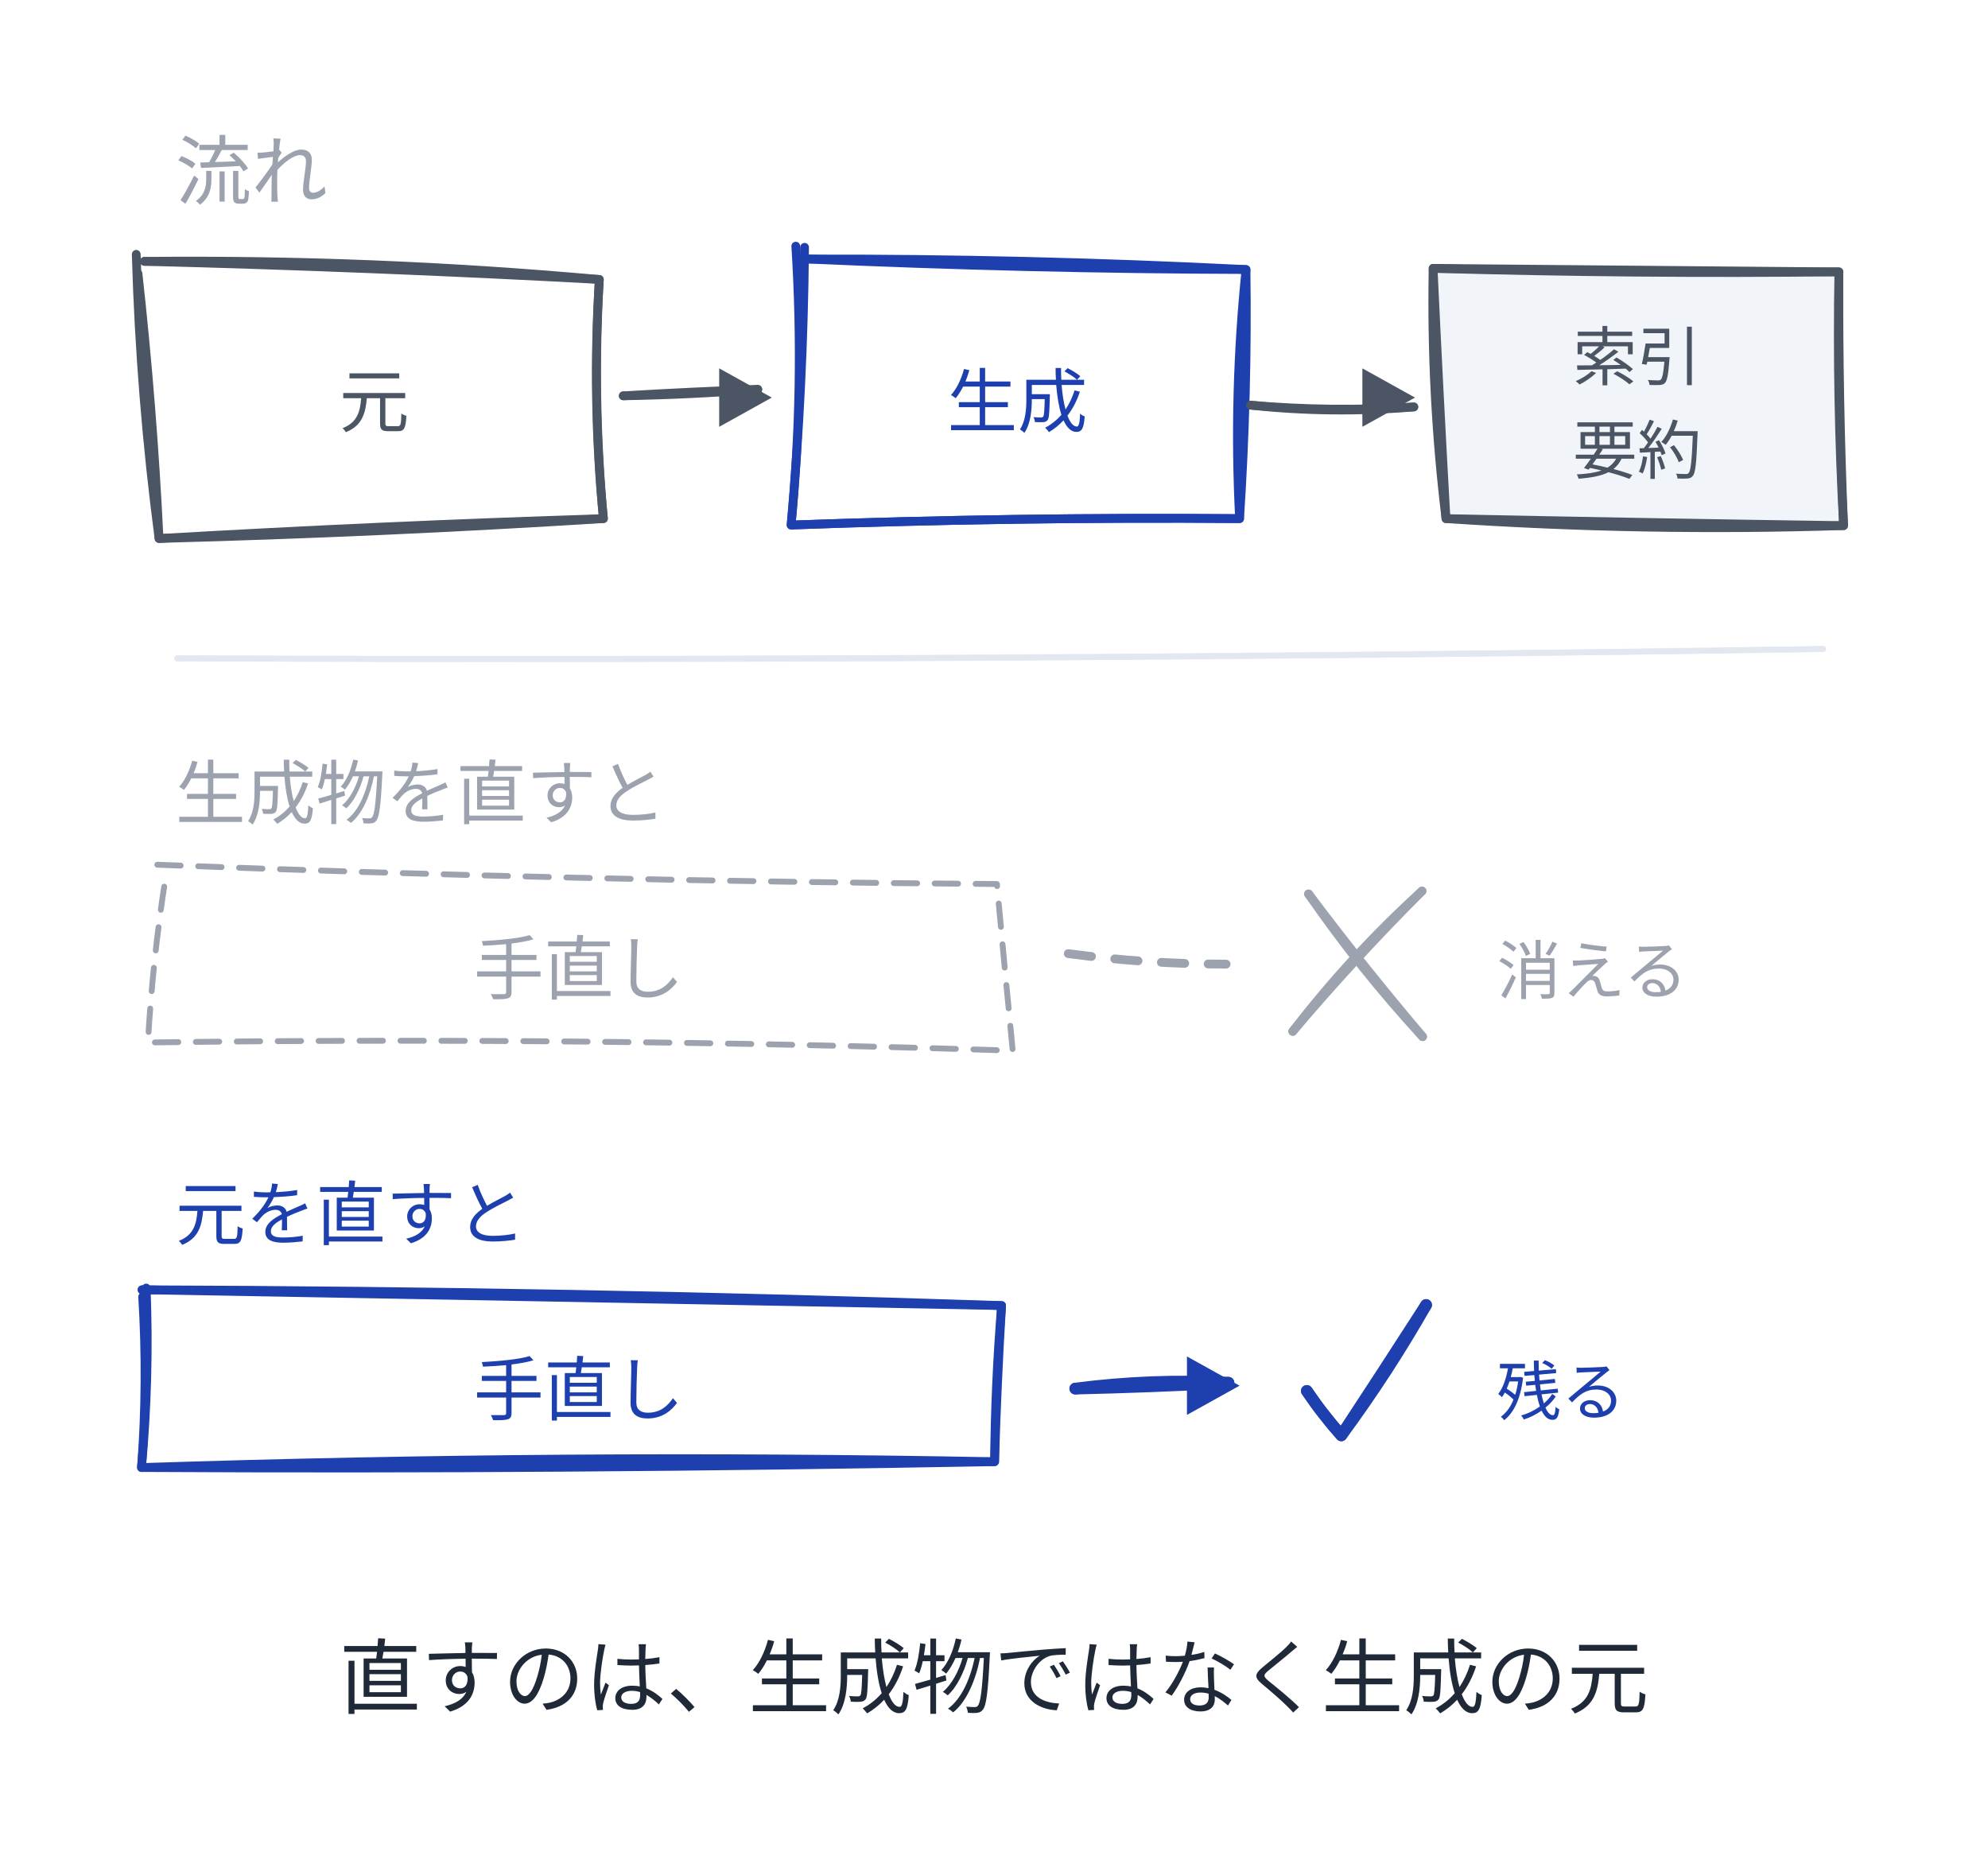
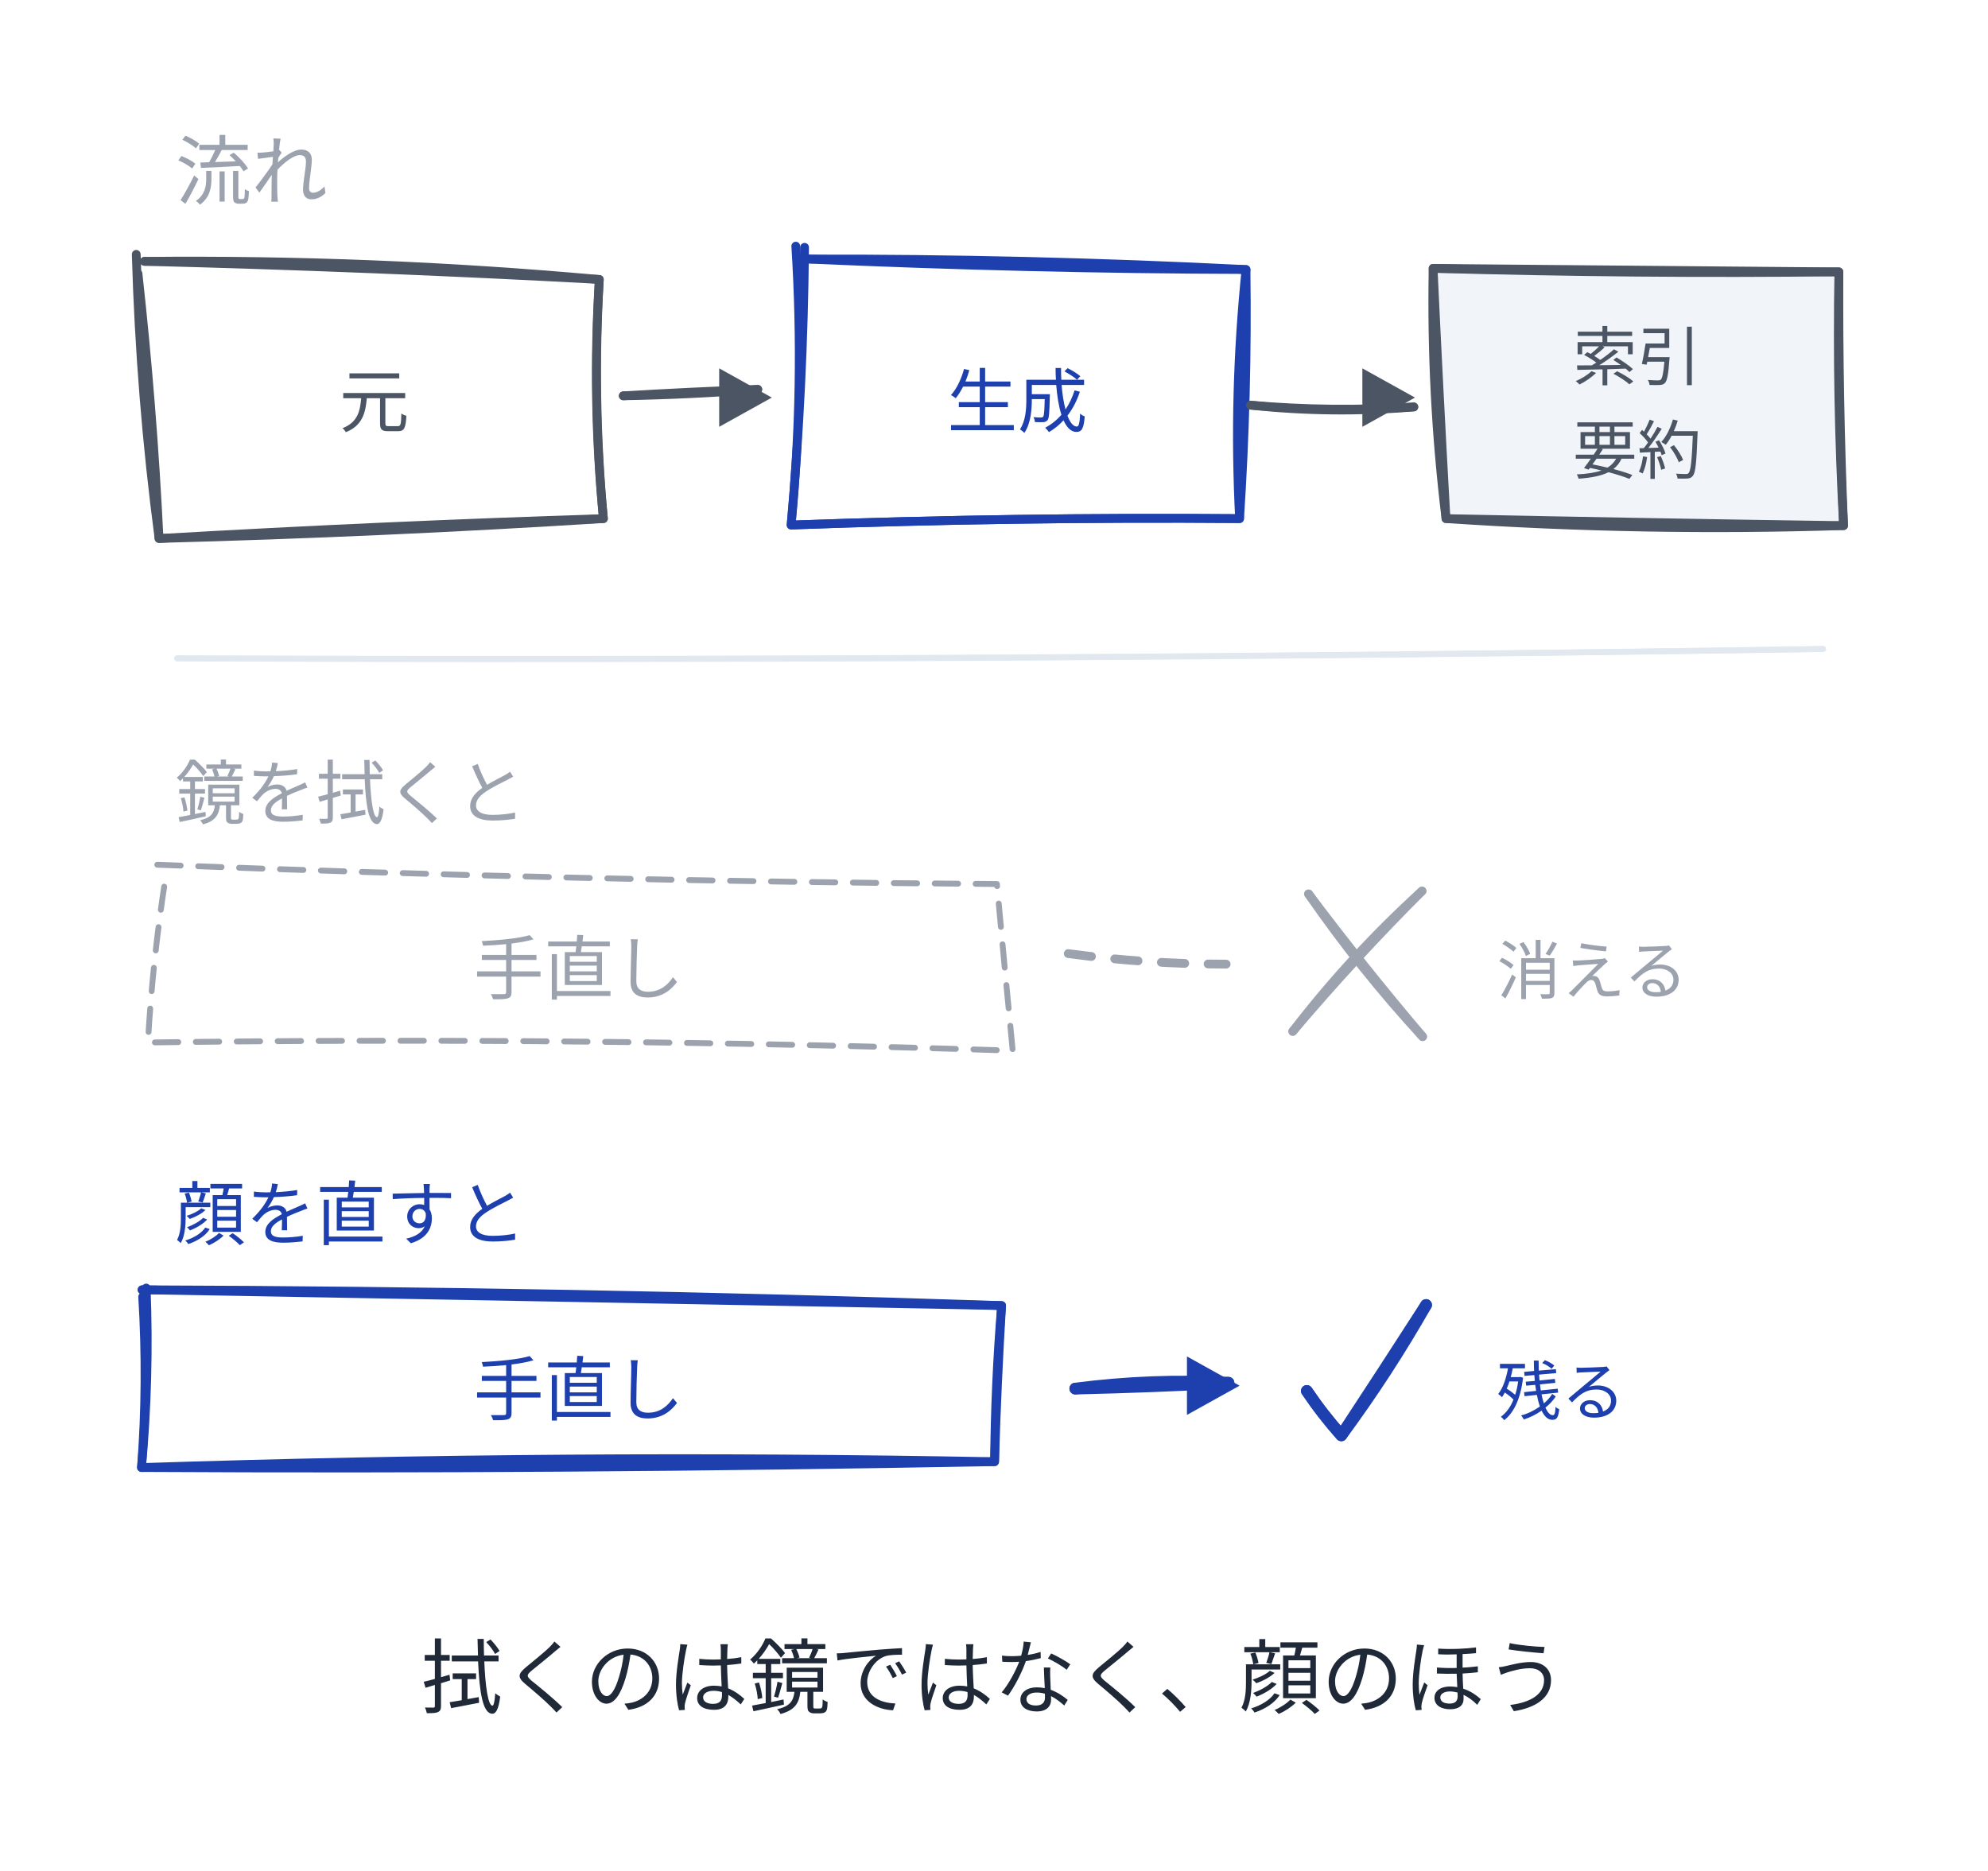
<svg xmlns="http://www.w3.org/2000/svg" width="340" height="320" viewBox="0 0 340 320" preserveAspectRatio="xMidYMid meet">
  <text x="30" y="34" font-family="sans-serif" font-size="13" fill="#9CA3AF">流れ</text>
  <path d="M24.7 44.7 Q63.7 44.3 102.5 47.8 Q101.2 68.3 103.2 88.7 Q65.2 91.1 27.2 92.1 Q24 67.9 23.3 43.5" fill="none" stroke="#4B5563" stroke-width="1.5" stroke-linejoin="round" stroke-linecap="round" />
  <path d="M24.7 44.7 Q63.6 45.7 102.5 47.8 Q101.3 68.3 103.2 88.7 Q65.2 89.9 27.2 92.1 Q26.1 69.4 23.6 46.8" fill="none" stroke="#4B5563" stroke-width="1.5" stroke-linejoin="round" stroke-linecap="round" />
  <text x="64" y="73" text-anchor="middle" font-family="sans-serif" font-size="12" fill="#4B5563">元</text>
  <path d="M106.6 67.7 Q118.1 67 129.6 66.6" fill="none" stroke="#4B5563" stroke-width="1.5" stroke-linejoin="round" stroke-linecap="round" />
  <path d="M106.6 67.7 Q118.1 67.5 129.6 66.6" fill="none" stroke="#4B5563" stroke-width="1.5" stroke-linejoin="round" stroke-linecap="round" />
  <path d="M132 68 l-9 -5 l0 10 z" fill="#4B5563" />
  <path d="M137.9 44.3 Q175.5 46 213.1 46.1 Q210.9 67.4 212 88.7 Q173.6 88.4 135.3 89.8 Q137.6 66 136.1 42.1" fill="none" stroke="#1E40AF" stroke-width="1.5" stroke-linejoin="round" stroke-linecap="round" />
  <path d="M137.9 44.3 Q175.5 44.2 213.1 46.1 Q213.4 67.4 212 88.7 Q173.6 88.4 135.3 89.8 Q137.4 66.1 137.6 42.3" fill="none" stroke="#1E40AF" stroke-width="1.5" stroke-linejoin="round" stroke-linecap="round" />
  <text x="174" y="73" text-anchor="middle" font-family="sans-serif" font-size="12" fill="#1E40AF">生成</text>
  <path d="M213.9 69.3 Q227.8 70.5 241.8 69.6" fill="none" stroke="#4B5563" stroke-width="1.5" stroke-linejoin="round" stroke-linecap="round" />
  <path d="M213.9 69.3 Q227.8 70.8 241.8 69.6" fill="none" stroke="#4B5563" stroke-width="1.5" stroke-linejoin="round" stroke-linecap="round" />
  <path d="M242 68 l-9 -5 l0 10 z" fill="#4B5563" />
  <path d="M245.1 45.9 Q279.8 46.9 314.5 46.5 Q314.4 68.2 315.3 89.9 Q281.3 91 247.3 88.7 Q244.7 67.4 245.1 45.9 Z" fill="#F1F5F9" stroke="#4B5563" stroke-width="1.5" stroke-linejoin="round" stroke-linecap="round" />
  <path d="M245.1 45.9 Q279.8 46.2 314.5 46.5 Q314.1 68.2 315.3 89.9 Q281.3 89.4 247.3 88.7 Q246.1 67.3 245.1 45.9 Z" fill="none" stroke="#4B5563" stroke-width="1.5" stroke-linejoin="round" stroke-linecap="round" />
  <text x="280" y="65" text-anchor="middle" font-family="sans-serif" font-size="11" fill="#4B5563">索引</text>
  <text x="280" y="81" text-anchor="middle" font-family="sans-serif" font-size="11" fill="#4B5563">要約</text>
  <path d="M30.3 112.6 Q171 113.2 311.8 111" fill="none" stroke="#E2E8F0" stroke-width="1" stroke-linejoin="round" stroke-linecap="round" />
  <path d="M30.3 112.6 Q171 113.1 311.8 111" fill="none" stroke="#E2E8F0" stroke-width="1" stroke-linejoin="round" stroke-linecap="round" />
-   <text x="30" y="140" font-family="sans-serif" font-size="12" fill="#9CA3AF">生成物を直すと</text>
+   <text x="30" y="140" font-family="sans-serif" font-size="12" fill="#9CA3AF">鏡を拭くと</text>
  <path d="M26.9 147.9 Q98.7 150.7 170.5 151.2 Q171.8 165.4 173.2 179.7 Q99.3 177.3 25.3 178.3 Q26.1 164.2 28.3 150.2" fill="none" stroke="#9CA3AF" stroke-width="1" stroke-dasharray="4 3" stroke-linejoin="round" stroke-linecap="round" />
  <text x="99" y="170" text-anchor="middle" font-family="sans-serif" font-size="12" fill="#9CA3AF">手直し</text>
  <path d="M182.7 163.1 Q196.1 164.9 209.7 164.9" fill="none" stroke="#9CA3AF" stroke-width="1.5" stroke-dasharray="4 4" stroke-linejoin="round" stroke-linecap="round" />
  <path d="M223.8 152.9 Q233.2 165.4 243.3 177.3" fill="none" stroke="#9CA3AF" stroke-width="1.5" stroke-linejoin="round" stroke-linecap="round" />
  <path d="M223.8 152.9 Q232.7 165.8 243.3 177.3" fill="none" stroke="#9CA3AF" stroke-width="1.5" stroke-linejoin="round" stroke-linecap="round" />
  <path d="M243.2 152.4 Q231.1 163.4 221.1 176.4" fill="none" stroke="#9CA3AF" stroke-width="1.5" stroke-linejoin="round" stroke-linecap="round" />
  <path d="M243.2 152.4 Q231.6 164 221.1 176.4" fill="none" stroke="#9CA3AF" stroke-width="1.5" stroke-linejoin="round" stroke-linecap="round" />
  <text x="256" y="170" font-family="sans-serif" font-size="11" fill="#9CA3AF">消える</text>
-   <text x="30" y="212" font-family="sans-serif" font-size="12" fill="#1E40AF">元を直すと</text>
+   <text x="30" y="212" font-family="sans-serif" font-size="12" fill="#1E40AF">顔を直すと</text>
  <path d="M24.3 220.6 Q97.8 221.9 171.3 223.3 Q170.5 236.6 170.1 250 Q97.2 248.6 24.2 251 Q25.6 235.7 25 220.3" fill="none" stroke="#1E40AF" stroke-width="1.5" stroke-linejoin="round" stroke-linecap="round" />
  <path d="M24.3 220.6 Q97.8 220.8 171.3 223.3 Q170.2 236.6 170.1 250 Q97.2 251.4 24.2 251 Q25.3 236.4 24.4 221.8" fill="none" stroke="#1E40AF" stroke-width="1.5" stroke-linejoin="round" stroke-linecap="round" />
  <text x="99" y="242" text-anchor="middle" font-family="sans-serif" font-size="12" fill="#1E40AF">手直し</text>
  <path d="M183.9 237.5 Q197 235.8 210.1 236.5" fill="none" stroke="#1E40AF" stroke-width="2" stroke-linejoin="round" stroke-linecap="round" />
  <path d="M183.9 237.5 Q197 237.2 210.1 236.5" fill="none" stroke="#1E40AF" stroke-width="2" stroke-linejoin="round" stroke-linecap="round" />
  <path d="M212 237 l-9 -5 l0 10 z" fill="#1E40AF" />
  <path d="M223.5 237.9 Q226.2 241.9 229.4 245.5 Q236.7 234.4 243.9 223.2" fill="none" stroke="#1E40AF" stroke-width="2" stroke-linejoin="round" stroke-linecap="round" />
  <path d="M223.5 237.9 Q226.2 241.9 229.4 245.5 Q237.3 234.8 243.9 223.2" fill="none" stroke="#1E40AF" stroke-width="2" stroke-linejoin="round" stroke-linecap="round" />
  <text x="256" y="242" font-family="sans-serif" font-size="11" fill="#1E40AF">残る</text>
-   <text x="170" y="292" text-anchor="middle" font-family="sans-serif" font-size="14" fill="#1F2937">直すのは、生成物ではなく生成の元</text>
+   <text x="170" y="292" text-anchor="middle" font-family="sans-serif" font-size="14" fill="#1F2937">拭くのは鏡ではなく、顔のほう</text>
</svg>
